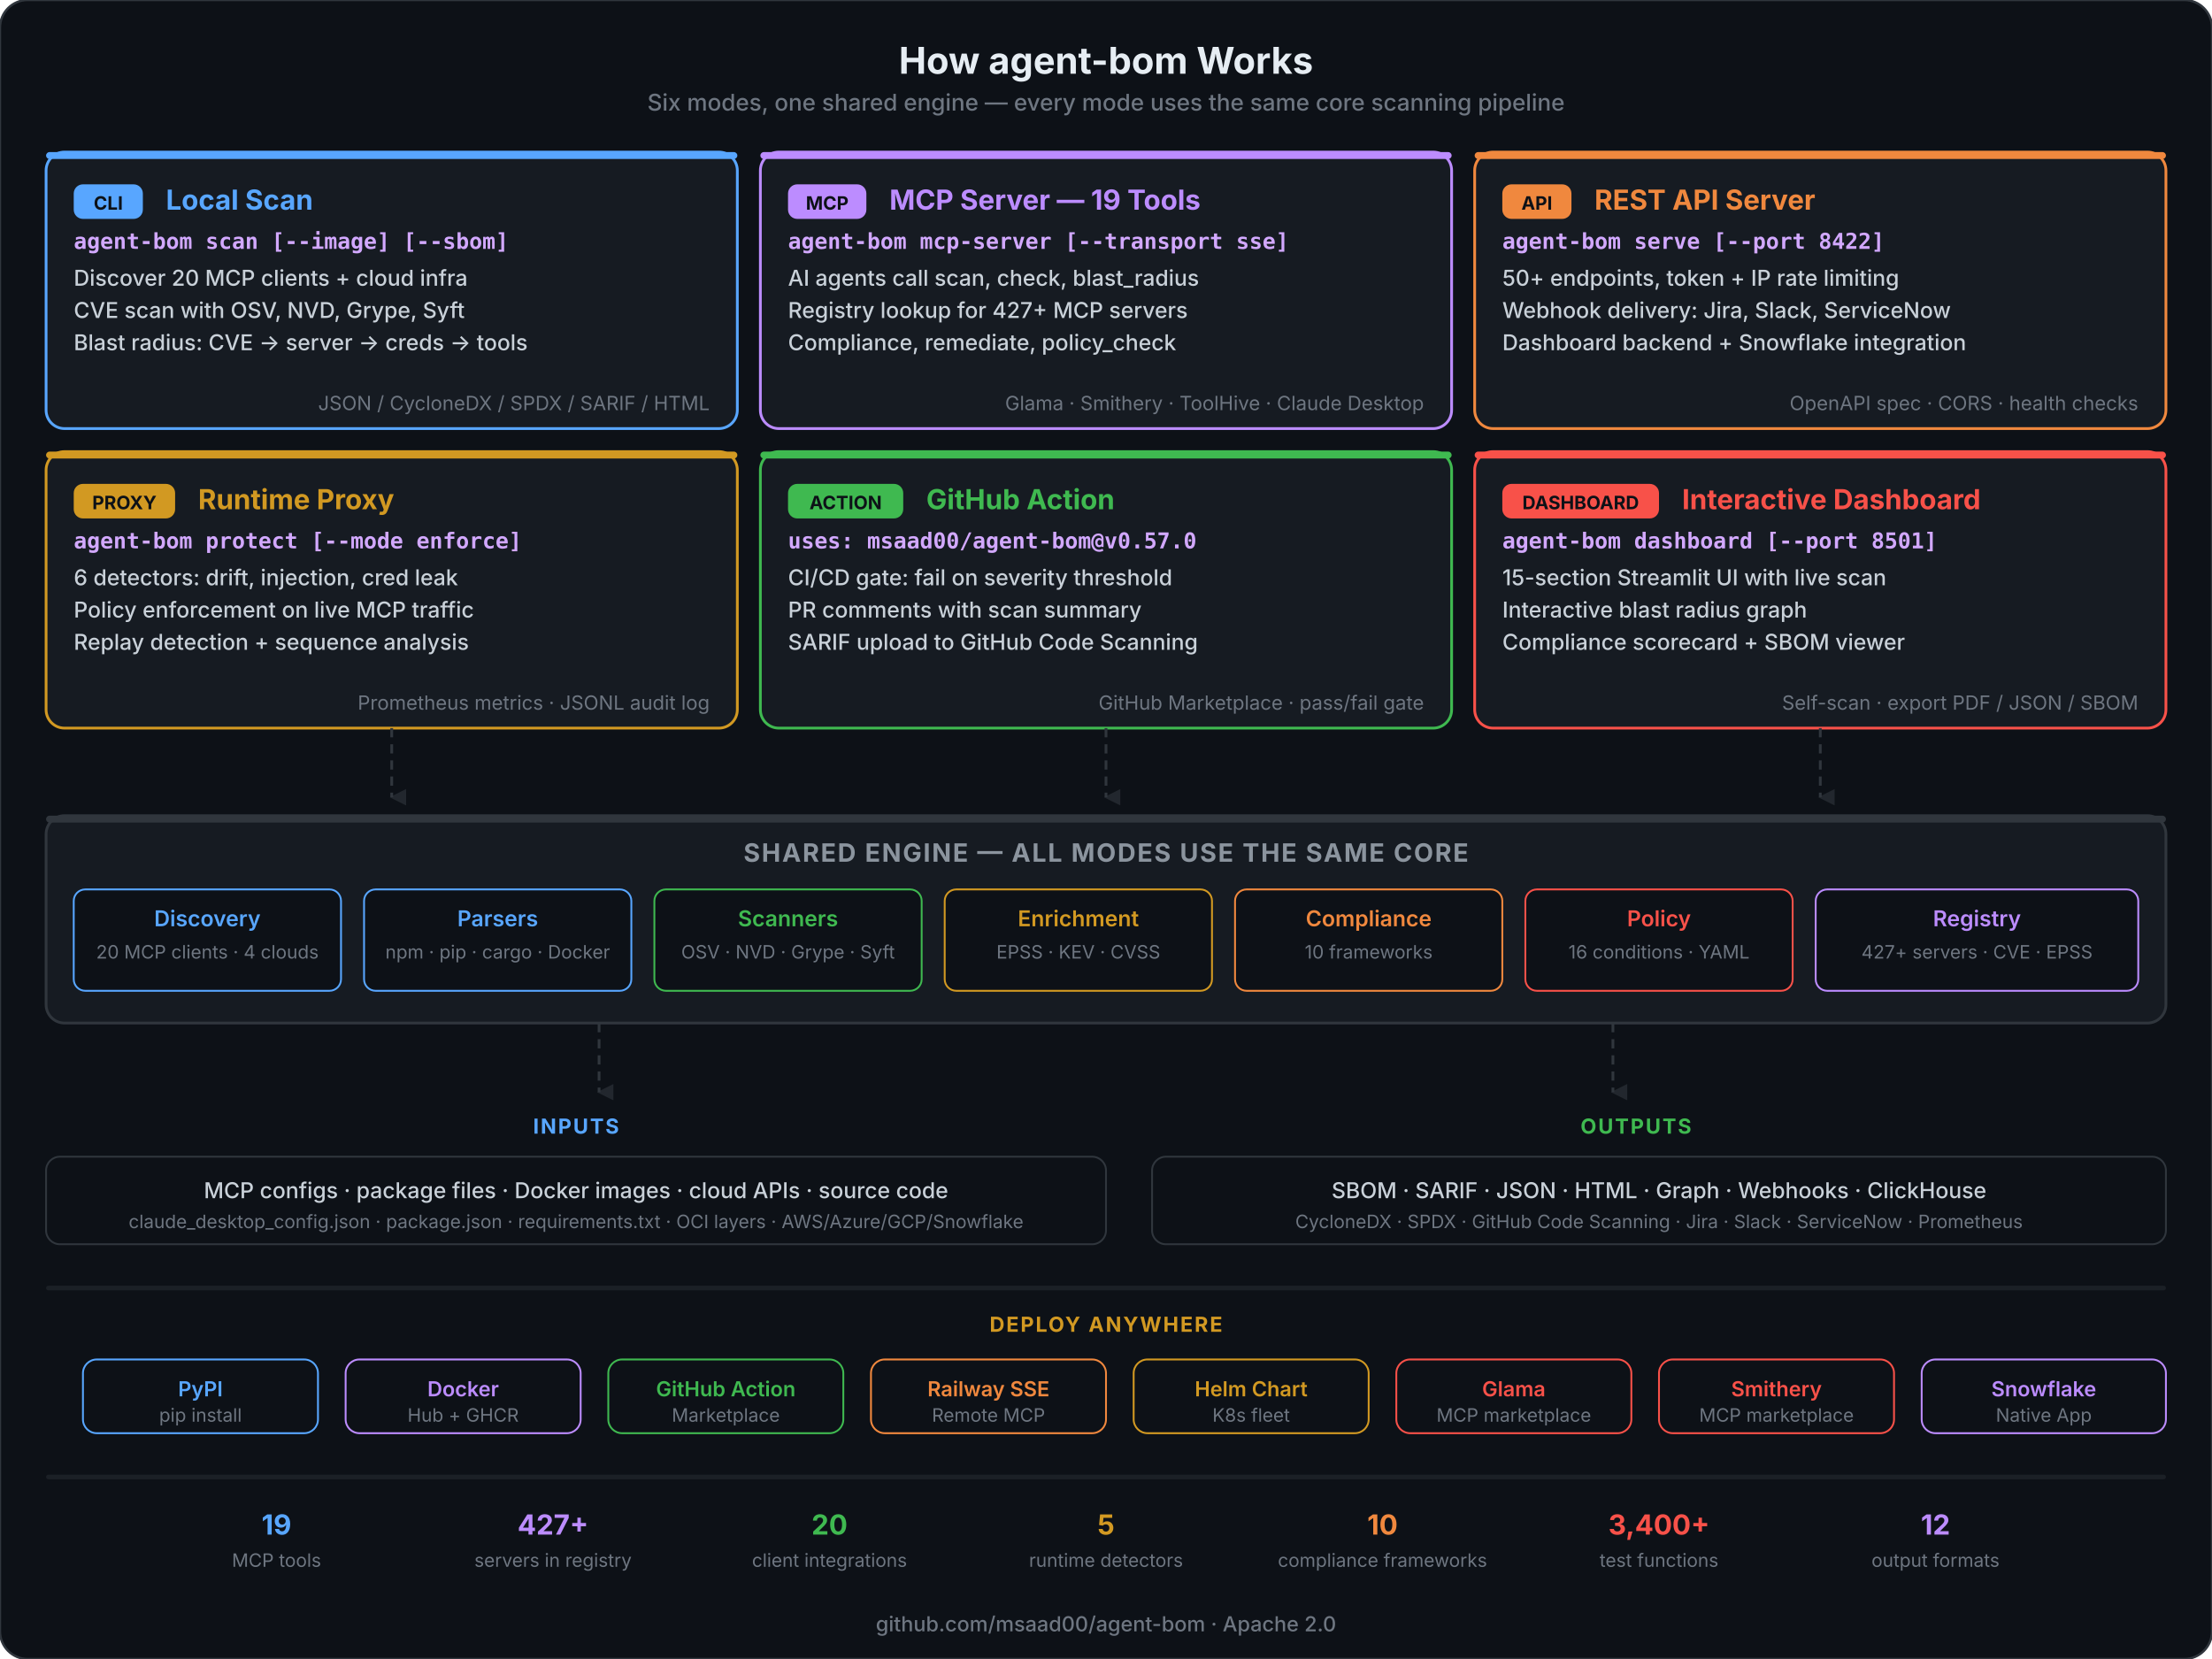
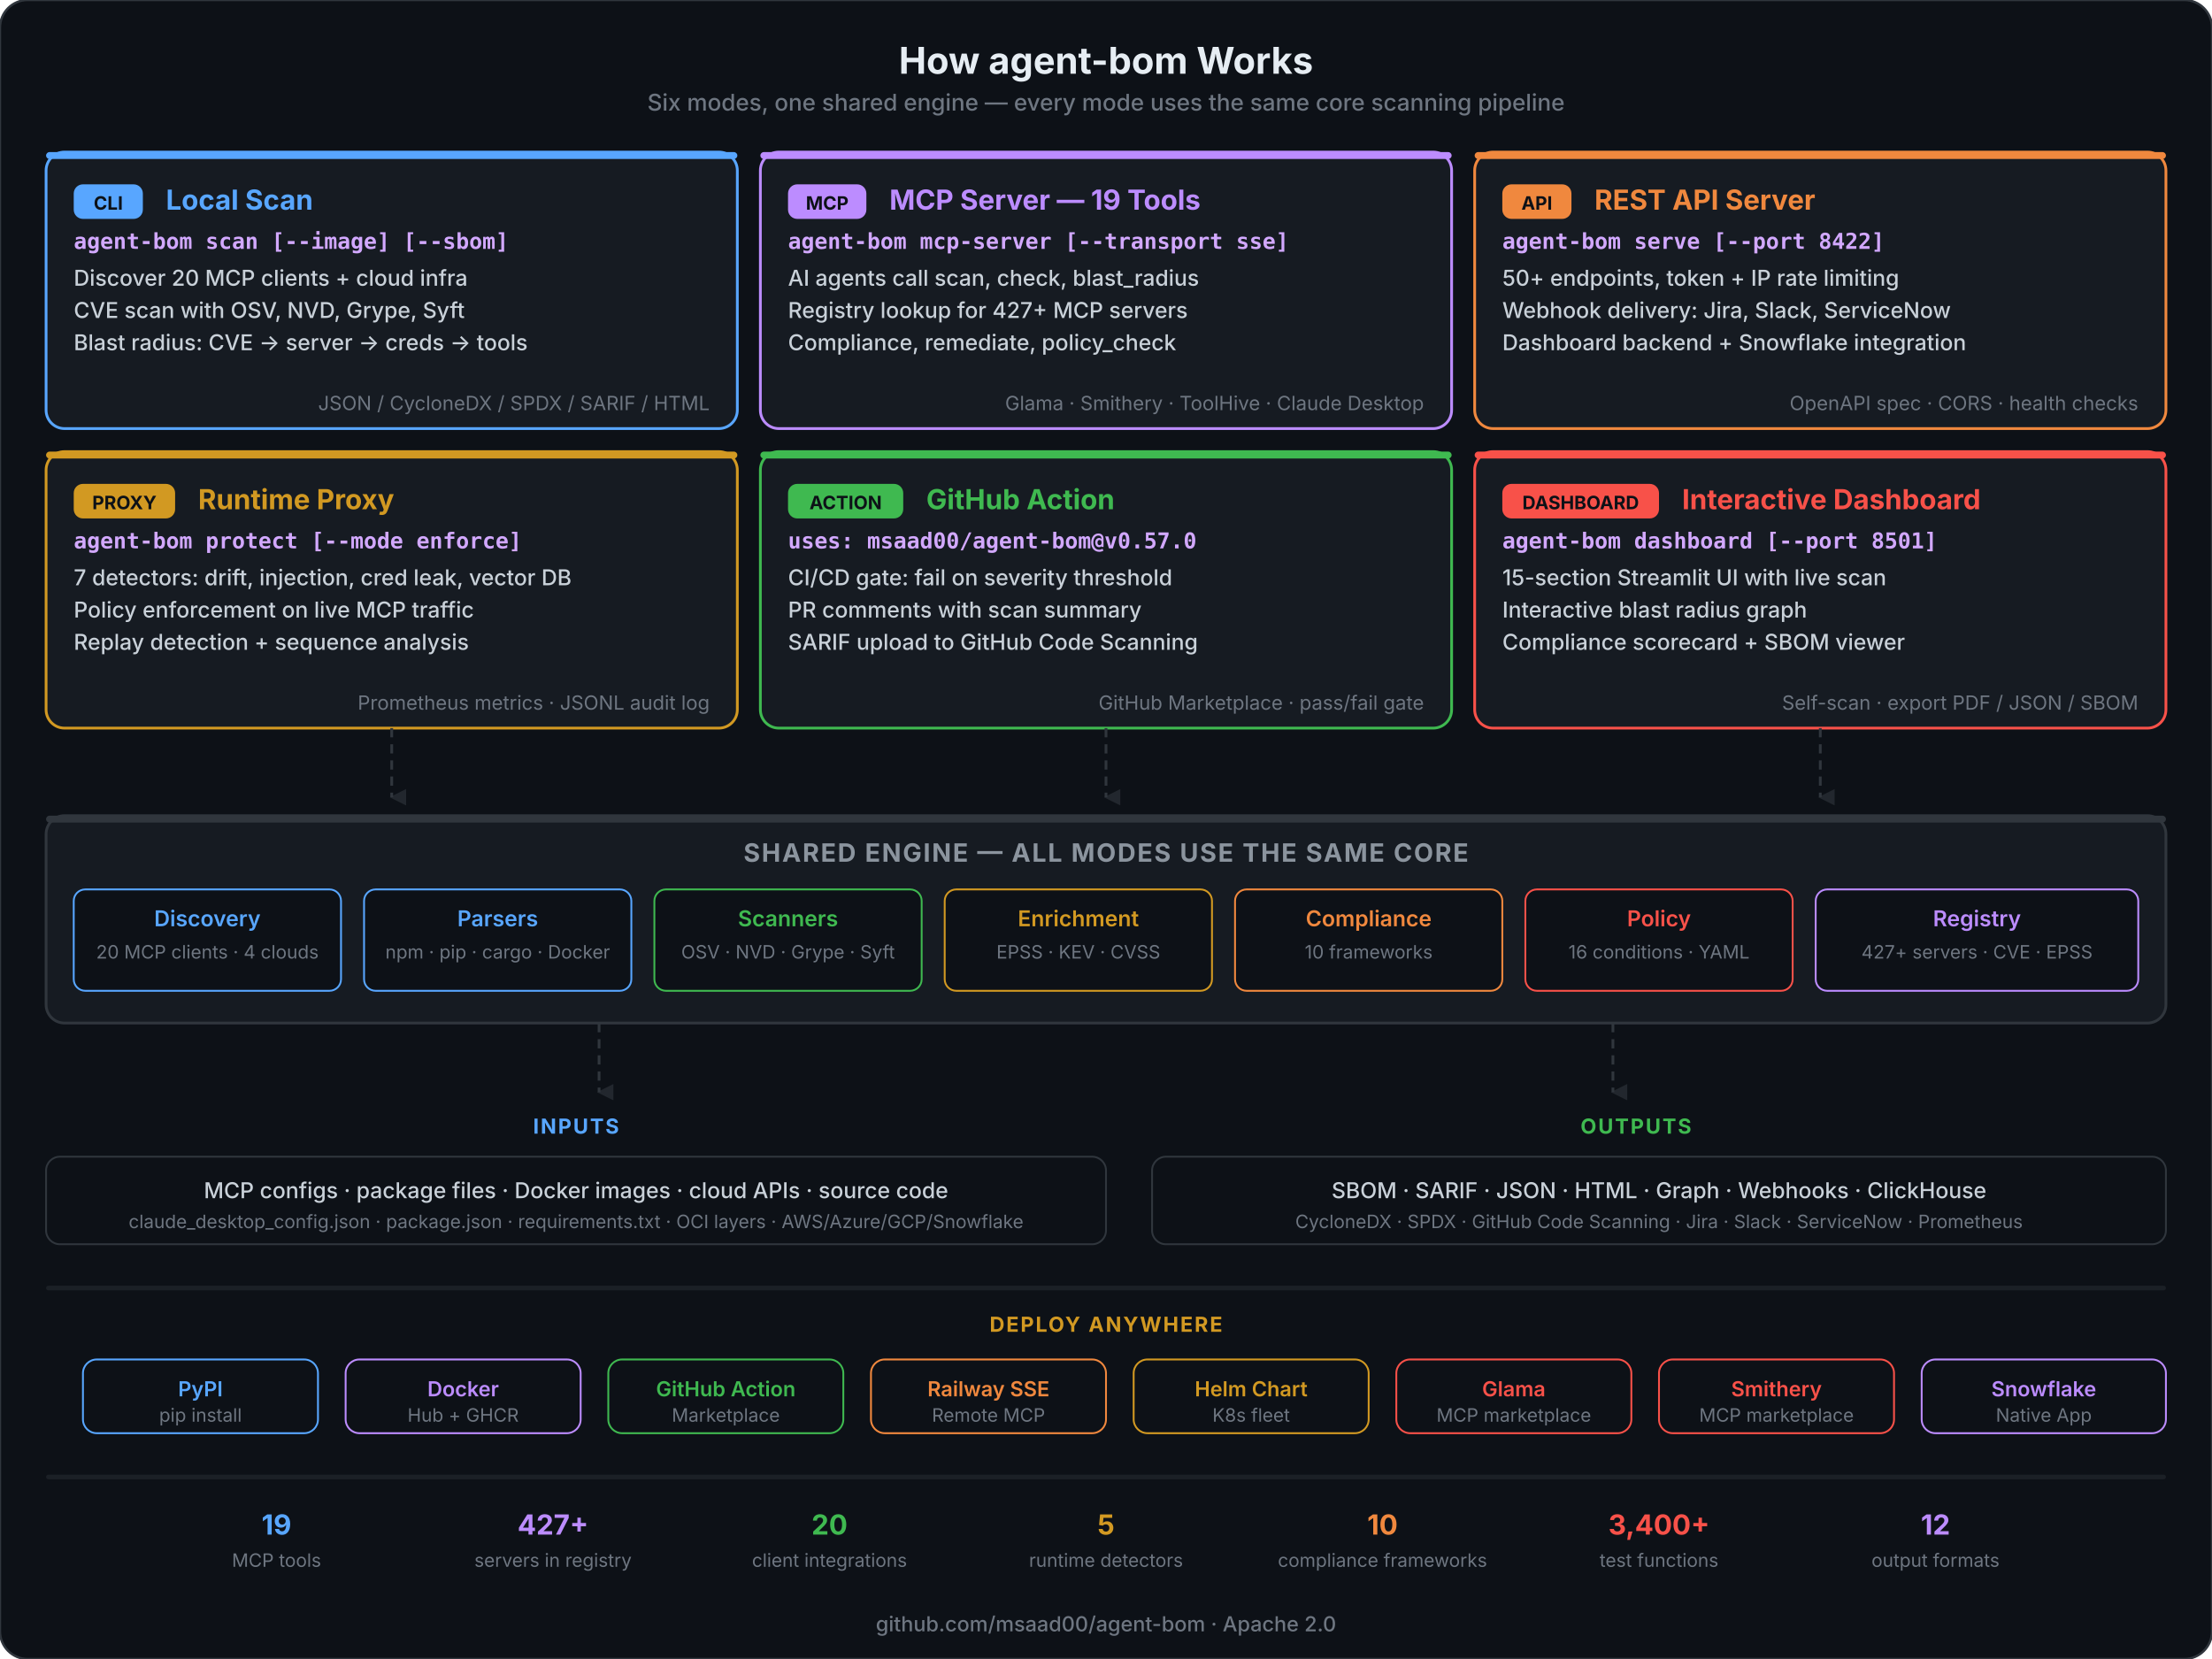
<svg xmlns="http://www.w3.org/2000/svg" viewBox="0 0 960 720" fill="none">
  <style>
    .title { font: 700 16px system-ui, -apple-system, sans-serif; fill: #e6edf3; }
    .subtitle { font: 500 10px system-ui, -apple-system, sans-serif; fill: #6e7681; }
    .mode-title { font: 700 12px system-ui, -apple-system, sans-serif; }
    .mode-cmd { font: 600 9.5px 'SF Mono', 'Fira Code', monospace; fill: #d2a8ff; }
    .mode-feat { font: 500 9.5px system-ui, -apple-system, sans-serif; fill: #c9d1d9; }
    .mode-detail { font: 400 8.5px system-ui, -apple-system, sans-serif; fill: #6e7681; }
    .badge { font: 700 8px system-ui, -apple-system, sans-serif; fill: #0d1117; }
    .engine-title { font: 700 11px system-ui, -apple-system, sans-serif; letter-spacing: 0.06em; fill: #8b949e; }
    .engine-mod { font: 600 9.5px system-ui, -apple-system, sans-serif; }
    .engine-detail { font: 400 8px system-ui, -apple-system, sans-serif; fill: #6e7681; }
    .section-label { font: 700 9px system-ui, -apple-system, sans-serif; letter-spacing: 0.08em; }
    .footer { font: 500 9px system-ui, -apple-system, sans-serif; fill: #6e7681; }
    .deploy-label { font: 600 9px system-ui, -apple-system, sans-serif; }
    .deploy-detail { font: 400 8px system-ui, -apple-system, sans-serif; fill: #6e7681; }
  </style>
  <defs>
    <marker id="arr-down" viewBox="0 0 8 8" refX="4" refY="7" markerWidth="6" markerHeight="6" orient="auto">
      <polygon points="0 0, 8 0, 4 8" fill="#30363d" opacity="0.6" />
    </marker>
  </defs>
  <rect width="960" height="720" rx="12" fill="#0d1117" stroke="#30363d" stroke-width="1" />
  <text x="480" y="32" text-anchor="middle" class="title">How agent-bom Works</text>
  <text x="480" y="48" text-anchor="middle" class="subtitle">Six modes, one shared engine — every mode uses the same core scanning pipeline</text>
  <rect x="20" y="66" width="300" height="120" rx="8" fill="#161b22" stroke="#58a6ff" stroke-width="1.2" />
  <rect x="20" y="66" width="300" height="3" rx="1.5" fill="#58a6ff" />
  <rect x="32" y="80" width="30" height="15" rx="4" fill="#58a6ff" />
  <text x="47" y="91" text-anchor="middle" class="badge">CLI</text>
  <text x="72" y="91" class="mode-title" fill="#58a6ff">Local Scan</text>
  <text x="32" y="108" class="mode-cmd">agent-bom scan [--image] [--sbom]</text>
  <text x="32" y="124" class="mode-feat">Discover 20 MCP clients + cloud infra</text>
  <text x="32" y="138" class="mode-feat">CVE scan with OSV, NVD, Grype, Syft</text>
  <text x="32" y="152" class="mode-feat">Blast radius: CVE → server → creds → tools</text>
  <text x="308" y="178" text-anchor="end" class="mode-detail">JSON / CycloneDX / SPDX / SARIF / HTML</text>
  <rect x="330" y="66" width="300" height="120" rx="8" fill="#161b22" stroke="#bc8cff" stroke-width="1.2" />
  <rect x="330" y="66" width="300" height="3" rx="1.5" fill="#bc8cff" />
  <rect x="342" y="80" width="34" height="15" rx="4" fill="#bc8cff" />
  <text x="359" y="91" text-anchor="middle" class="badge">MCP</text>
  <text x="386" y="91" class="mode-title" fill="#bc8cff">MCP Server — 19 Tools</text>
  <text x="342" y="108" class="mode-cmd">agent-bom mcp-server [--transport sse]</text>
  <text x="342" y="124" class="mode-feat">AI agents call scan, check, blast_radius</text>
  <text x="342" y="138" class="mode-feat">Registry lookup for 427+ MCP servers</text>
  <text x="342" y="152" class="mode-feat">Compliance, remediate, policy_check</text>
  <text x="618" y="178" text-anchor="end" class="mode-detail">Glama · Smithery · ToolHive · Claude Desktop</text>
  <rect x="640" y="66" width="300" height="120" rx="8" fill="#161b22" stroke="#f0883e" stroke-width="1.2" />
  <rect x="640" y="66" width="300" height="3" rx="1.5" fill="#f0883e" />
  <rect x="652" y="80" width="30" height="15" rx="4" fill="#f0883e" />
  <text x="667" y="91" text-anchor="middle" class="badge">API</text>
  <text x="692" y="91" class="mode-title" fill="#f0883e">REST API Server</text>
  <text x="652" y="108" class="mode-cmd">agent-bom serve [--port 8422]</text>
  <text x="652" y="124" class="mode-feat">50+ endpoints, token + IP rate limiting</text>
  <text x="652" y="138" class="mode-feat">Webhook delivery: Jira, Slack, ServiceNow</text>
  <text x="652" y="152" class="mode-feat">Dashboard backend + Snowflake integration</text>
  <text x="928" y="178" text-anchor="end" class="mode-detail">OpenAPI spec · CORS · health checks</text>
  <rect x="20" y="196" width="300" height="120" rx="8" fill="#161b22" stroke="#d29922" stroke-width="1.2" />
  <rect x="20" y="196" width="300" height="3" rx="1.5" fill="#d29922" />
  <rect x="32" y="210" width="44" height="15" rx="4" fill="#d29922" />
  <text x="54" y="221" text-anchor="middle" class="badge">PROXY</text>
  <text x="86" y="221" class="mode-title" fill="#d29922">Runtime Proxy</text>
  <text x="32" y="238" class="mode-cmd">agent-bom protect [--mode enforce]</text>
-   <text x="32" y="254" class="mode-feat">6 detectors: drift, injection, cred leak</text>
+   <text x="32" y="254" class="mode-feat">7 detectors: drift, injection, cred leak, vector DB</text>
  <text x="32" y="268" class="mode-feat">Policy enforcement on live MCP traffic</text>
  <text x="32" y="282" class="mode-feat">Replay detection + sequence analysis</text>
  <text x="308" y="308" text-anchor="end" class="mode-detail">Prometheus metrics · JSONL audit log</text>
  <rect x="330" y="196" width="300" height="120" rx="8" fill="#161b22" stroke="#3fb950" stroke-width="1.2" />
  <rect x="330" y="196" width="300" height="3" rx="1.5" fill="#3fb950" />
  <rect x="342" y="210" width="50" height="15" rx="4" fill="#3fb950" />
  <text x="367" y="221" text-anchor="middle" class="badge">ACTION</text>
  <text x="402" y="221" class="mode-title" fill="#3fb950">GitHub Action</text>
  <text x="342" y="238" class="mode-cmd">uses: msaad00/agent-bom@v0.57.0</text>
  <text x="342" y="254" class="mode-feat">CI/CD gate: fail on severity threshold</text>
  <text x="342" y="268" class="mode-feat">PR comments with scan summary</text>
  <text x="342" y="282" class="mode-feat">SARIF upload to GitHub Code Scanning</text>
  <text x="618" y="308" text-anchor="end" class="mode-detail">GitHub Marketplace · pass/fail gate</text>
  <rect x="640" y="196" width="300" height="120" rx="8" fill="#161b22" stroke="#f85149" stroke-width="1.2" />
  <rect x="640" y="196" width="300" height="3" rx="1.5" fill="#f85149" />
  <rect x="652" y="210" width="68" height="15" rx="4" fill="#f85149" />
  <text x="686" y="221" text-anchor="middle" class="badge">DASHBOARD</text>
  <text x="730" y="221" class="mode-title" fill="#f85149">Interactive Dashboard</text>
  <text x="652" y="238" class="mode-cmd">agent-bom dashboard [--port 8501]</text>
  <text x="652" y="254" class="mode-feat">15-section Streamlit UI with live scan</text>
  <text x="652" y="268" class="mode-feat">Interactive blast radius graph</text>
  <text x="652" y="282" class="mode-feat">Compliance scorecard + SBOM viewer</text>
  <text x="928" y="308" text-anchor="end" class="mode-detail">Self-scan · export PDF / JSON / SBOM</text>
  <line x1="170" y1="316" x2="170" y2="346" stroke="#30363d" stroke-width="1.2" stroke-dasharray="4,3" marker-end="url(#arr-down)" />
  <line x1="480" y1="316" x2="480" y2="346" stroke="#30363d" stroke-width="1.2" stroke-dasharray="4,3" marker-end="url(#arr-down)" />
  <line x1="790" y1="316" x2="790" y2="346" stroke="#30363d" stroke-width="1.2" stroke-dasharray="4,3" marker-end="url(#arr-down)" />
  <rect x="20" y="354" width="920" height="90" rx="8" fill="#161b22" stroke="#30363d" stroke-width="1.2" />
  <rect x="20" y="354" width="920" height="3" rx="1.5" fill="#30363d" />
  <text x="480" y="374" text-anchor="middle" class="engine-title">SHARED ENGINE — ALL MODES USE THE SAME CORE</text>
  <rect x="32" y="386" width="116" height="44" rx="5" fill="#0d1117" stroke="#58a6ff" stroke-width="0.8" />
  <text x="90" y="402" text-anchor="middle" class="engine-mod" fill="#58a6ff">Discovery</text>
  <text x="90" y="416" text-anchor="middle" class="engine-detail">20 MCP clients · 4 clouds</text>
  <rect x="158" y="386" width="116" height="44" rx="5" fill="#0d1117" stroke="#58a6ff" stroke-width="0.8" />
  <text x="216" y="402" text-anchor="middle" class="engine-mod" fill="#58a6ff">Parsers</text>
  <text x="216" y="416" text-anchor="middle" class="engine-detail">npm · pip · cargo · Docker</text>
  <rect x="284" y="386" width="116" height="44" rx="5" fill="#0d1117" stroke="#3fb950" stroke-width="0.8" />
  <text x="342" y="402" text-anchor="middle" class="engine-mod" fill="#3fb950">Scanners</text>
  <text x="342" y="416" text-anchor="middle" class="engine-detail">OSV · NVD · Grype · Syft</text>
  <rect x="410" y="386" width="116" height="44" rx="5" fill="#0d1117" stroke="#d29922" stroke-width="0.8" />
  <text x="468" y="402" text-anchor="middle" class="engine-mod" fill="#d29922">Enrichment</text>
  <text x="468" y="416" text-anchor="middle" class="engine-detail">EPSS · KEV · CVSS</text>
  <rect x="536" y="386" width="116" height="44" rx="5" fill="#0d1117" stroke="#f0883e" stroke-width="0.8" />
  <text x="594" y="402" text-anchor="middle" class="engine-mod" fill="#f0883e">Compliance</text>
  <text x="594" y="416" text-anchor="middle" class="engine-detail">10 frameworks</text>
  <rect x="662" y="386" width="116" height="44" rx="5" fill="#0d1117" stroke="#f85149" stroke-width="0.8" />
  <text x="720" y="402" text-anchor="middle" class="engine-mod" fill="#f85149">Policy</text>
  <text x="720" y="416" text-anchor="middle" class="engine-detail">16 conditions · YAML</text>
  <rect x="788" y="386" width="140" height="44" rx="5" fill="#0d1117" stroke="#bc8cff" stroke-width="0.8" />
  <text x="858" y="402" text-anchor="middle" class="engine-mod" fill="#bc8cff">Registry</text>
  <text x="858" y="416" text-anchor="middle" class="engine-detail">427+ servers · CVE · EPSS</text>
  <line x1="260" y1="444" x2="260" y2="474" stroke="#30363d" stroke-width="1.2" stroke-dasharray="4,3" marker-end="url(#arr-down)" />
  <line x1="700" y1="444" x2="700" y2="474" stroke="#30363d" stroke-width="1.2" stroke-dasharray="4,3" marker-end="url(#arr-down)" />
  <text x="250" y="492" text-anchor="middle" class="section-label" fill="#58a6ff">INPUTS</text>
  <rect x="20" y="502" width="460" height="38" rx="6" fill="#0d1117" stroke="#30363d" stroke-width="0.8" />
  <text x="250" y="520" text-anchor="middle" class="mode-feat">MCP configs · package files · Docker images · cloud APIs · source code</text>
  <text x="250" y="533" text-anchor="middle" class="engine-detail">claude_desktop_config.json · package.json · requirements.txt · OCI layers · AWS/Azure/GCP/Snowflake</text>
  <text x="710" y="492" text-anchor="middle" class="section-label" fill="#3fb950">OUTPUTS</text>
  <rect x="500" y="502" width="440" height="38" rx="6" fill="#0d1117" stroke="#30363d" stroke-width="0.8" />
  <text x="720" y="520" text-anchor="middle" class="mode-feat">SBOM · SARIF · JSON · HTML · Graph · Webhooks · ClickHouse</text>
  <text x="720" y="533" text-anchor="middle" class="engine-detail">CycloneDX · SPDX · GitHub Code Scanning · Jira · Slack · ServiceNow · Prometheus</text>
  <rect x="20" y="558" width="920" height="2" rx="1" fill="#30363d" opacity="0.4" />
  <text x="480" y="578" text-anchor="middle" class="section-label" fill="#d29922">DEPLOY ANYWHERE</text>
  <rect x="36" y="590" width="102" height="32" rx="6" fill="#0d1117" stroke="#58a6ff" stroke-width="0.8" />
  <text x="87" y="606" text-anchor="middle" class="deploy-label" fill="#58a6ff">PyPI</text>
  <text x="87" y="617" text-anchor="middle" class="deploy-detail">pip install</text>
  <rect x="150" y="590" width="102" height="32" rx="6" fill="#0d1117" stroke="#bc8cff" stroke-width="0.8" />
  <text x="201" y="606" text-anchor="middle" class="deploy-label" fill="#bc8cff">Docker</text>
  <text x="201" y="617" text-anchor="middle" class="deploy-detail">Hub + GHCR</text>
  <rect x="264" y="590" width="102" height="32" rx="6" fill="#0d1117" stroke="#3fb950" stroke-width="0.8" />
  <text x="315" y="606" text-anchor="middle" class="deploy-label" fill="#3fb950">GitHub Action</text>
  <text x="315" y="617" text-anchor="middle" class="deploy-detail">Marketplace</text>
  <rect x="378" y="590" width="102" height="32" rx="6" fill="#0d1117" stroke="#f0883e" stroke-width="0.8" />
  <text x="429" y="606" text-anchor="middle" class="deploy-label" fill="#f0883e">Railway SSE</text>
  <text x="429" y="617" text-anchor="middle" class="deploy-detail">Remote MCP</text>
  <rect x="492" y="590" width="102" height="32" rx="6" fill="#0d1117" stroke="#d29922" stroke-width="0.8" />
  <text x="543" y="606" text-anchor="middle" class="deploy-label" fill="#d29922">Helm Chart</text>
  <text x="543" y="617" text-anchor="middle" class="deploy-detail">K8s fleet</text>
  <rect x="606" y="590" width="102" height="32" rx="6" fill="#0d1117" stroke="#f85149" stroke-width="0.8" />
  <text x="657" y="606" text-anchor="middle" class="deploy-label" fill="#f85149">Glama</text>
  <text x="657" y="617" text-anchor="middle" class="deploy-detail">MCP marketplace</text>
  <rect x="720" y="590" width="102" height="32" rx="6" fill="#0d1117" stroke="#f85149" stroke-width="0.8" />
  <text x="771" y="606" text-anchor="middle" class="deploy-label" fill="#f85149">Smithery</text>
  <text x="771" y="617" text-anchor="middle" class="deploy-detail">MCP marketplace</text>
  <rect x="834" y="590" width="106" height="32" rx="6" fill="#0d1117" stroke="#bc8cff" stroke-width="0.8" />
  <text x="887" y="606" text-anchor="middle" class="deploy-label" fill="#bc8cff">Snowflake</text>
  <text x="887" y="617" text-anchor="middle" class="deploy-detail">Native App</text>
  <rect x="20" y="640" width="920" height="2" rx="1" fill="#30363d" opacity="0.4" />
  <text x="120" y="666" text-anchor="middle" class="mode-title" fill="#58a6ff">19</text>
  <text x="120" y="680" text-anchor="middle" class="engine-detail">MCP tools</text>
  <text x="240" y="666" text-anchor="middle" class="mode-title" fill="#bc8cff">427+</text>
  <text x="240" y="680" text-anchor="middle" class="engine-detail">servers in registry</text>
  <text x="360" y="666" text-anchor="middle" class="mode-title" fill="#3fb950">20</text>
  <text x="360" y="680" text-anchor="middle" class="engine-detail">client integrations</text>
  <text x="480" y="666" text-anchor="middle" class="mode-title" fill="#d29922">5</text>
  <text x="480" y="680" text-anchor="middle" class="engine-detail">runtime detectors</text>
  <text x="600" y="666" text-anchor="middle" class="mode-title" fill="#f0883e">10</text>
  <text x="600" y="680" text-anchor="middle" class="engine-detail">compliance frameworks</text>
  <text x="720" y="666" text-anchor="middle" class="mode-title" fill="#f85149">3,400+</text>
  <text x="720" y="680" text-anchor="middle" class="engine-detail">test functions</text>
  <text x="840" y="666" text-anchor="middle" class="mode-title" fill="#bc8cff">12</text>
  <text x="840" y="680" text-anchor="middle" class="engine-detail">output formats</text>
  <text x="480" y="708" text-anchor="middle" class="footer">github.com/msaad00/agent-bom · Apache 2.0</text>
</svg>
